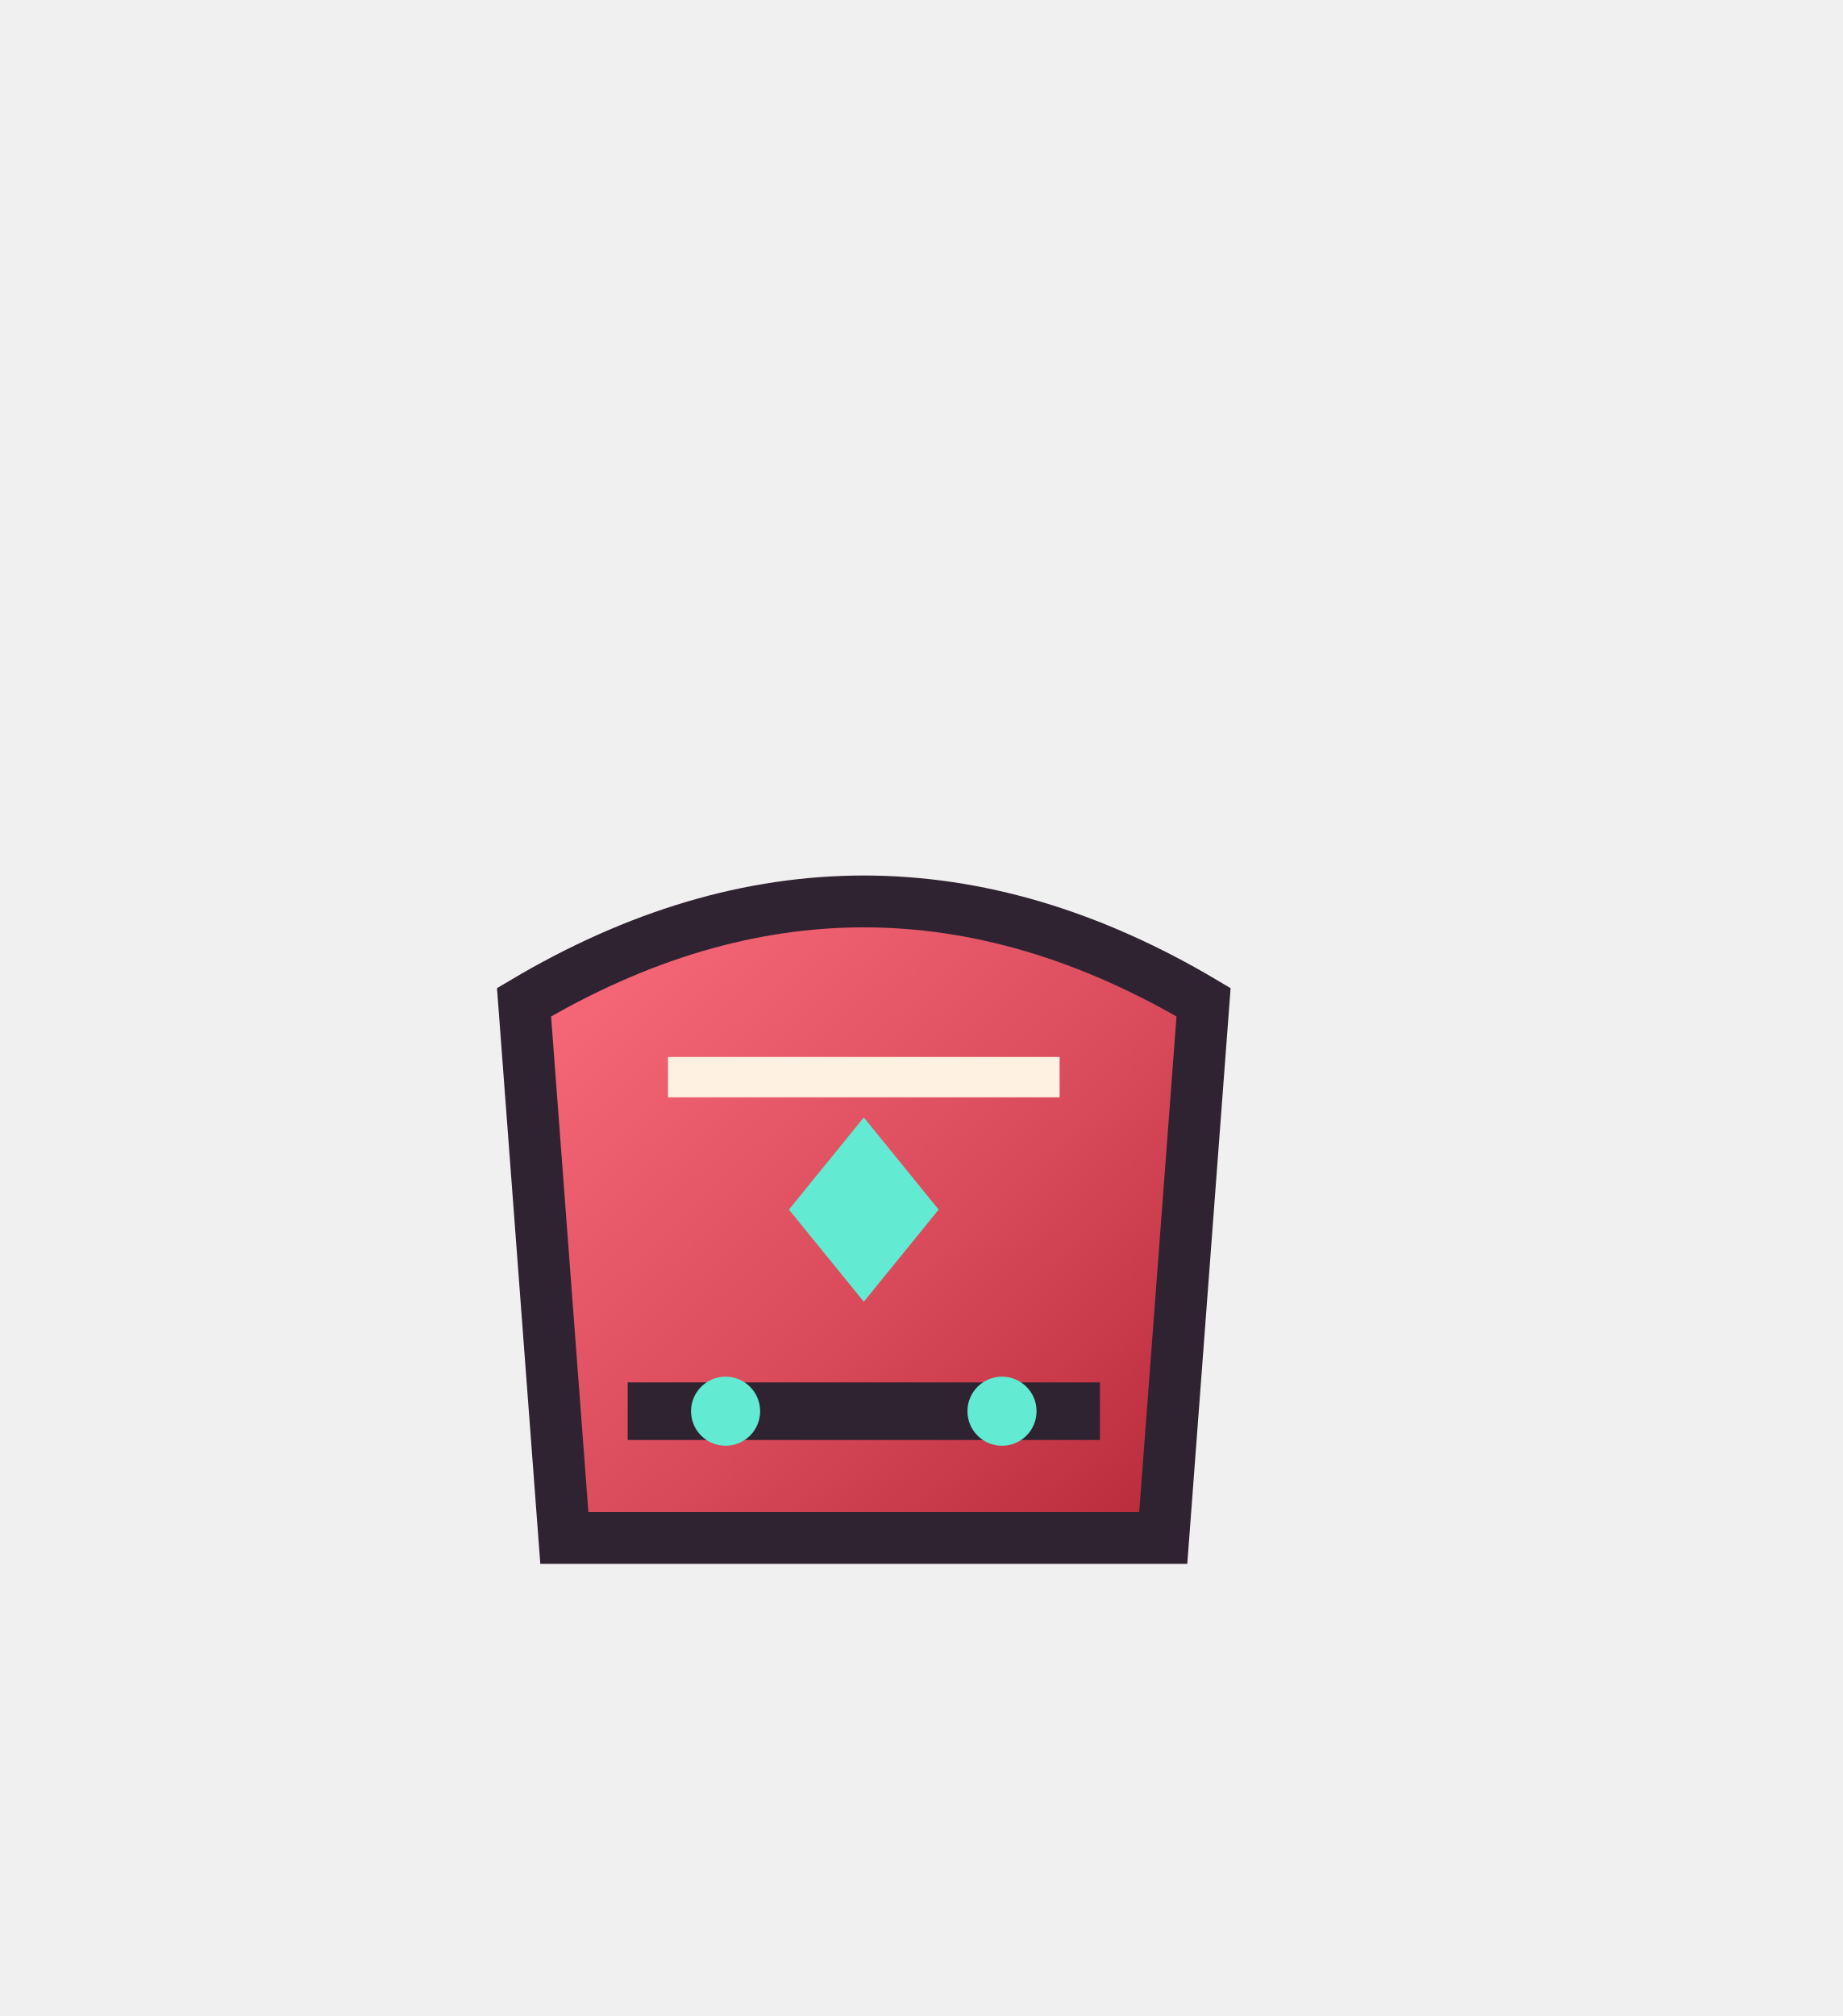
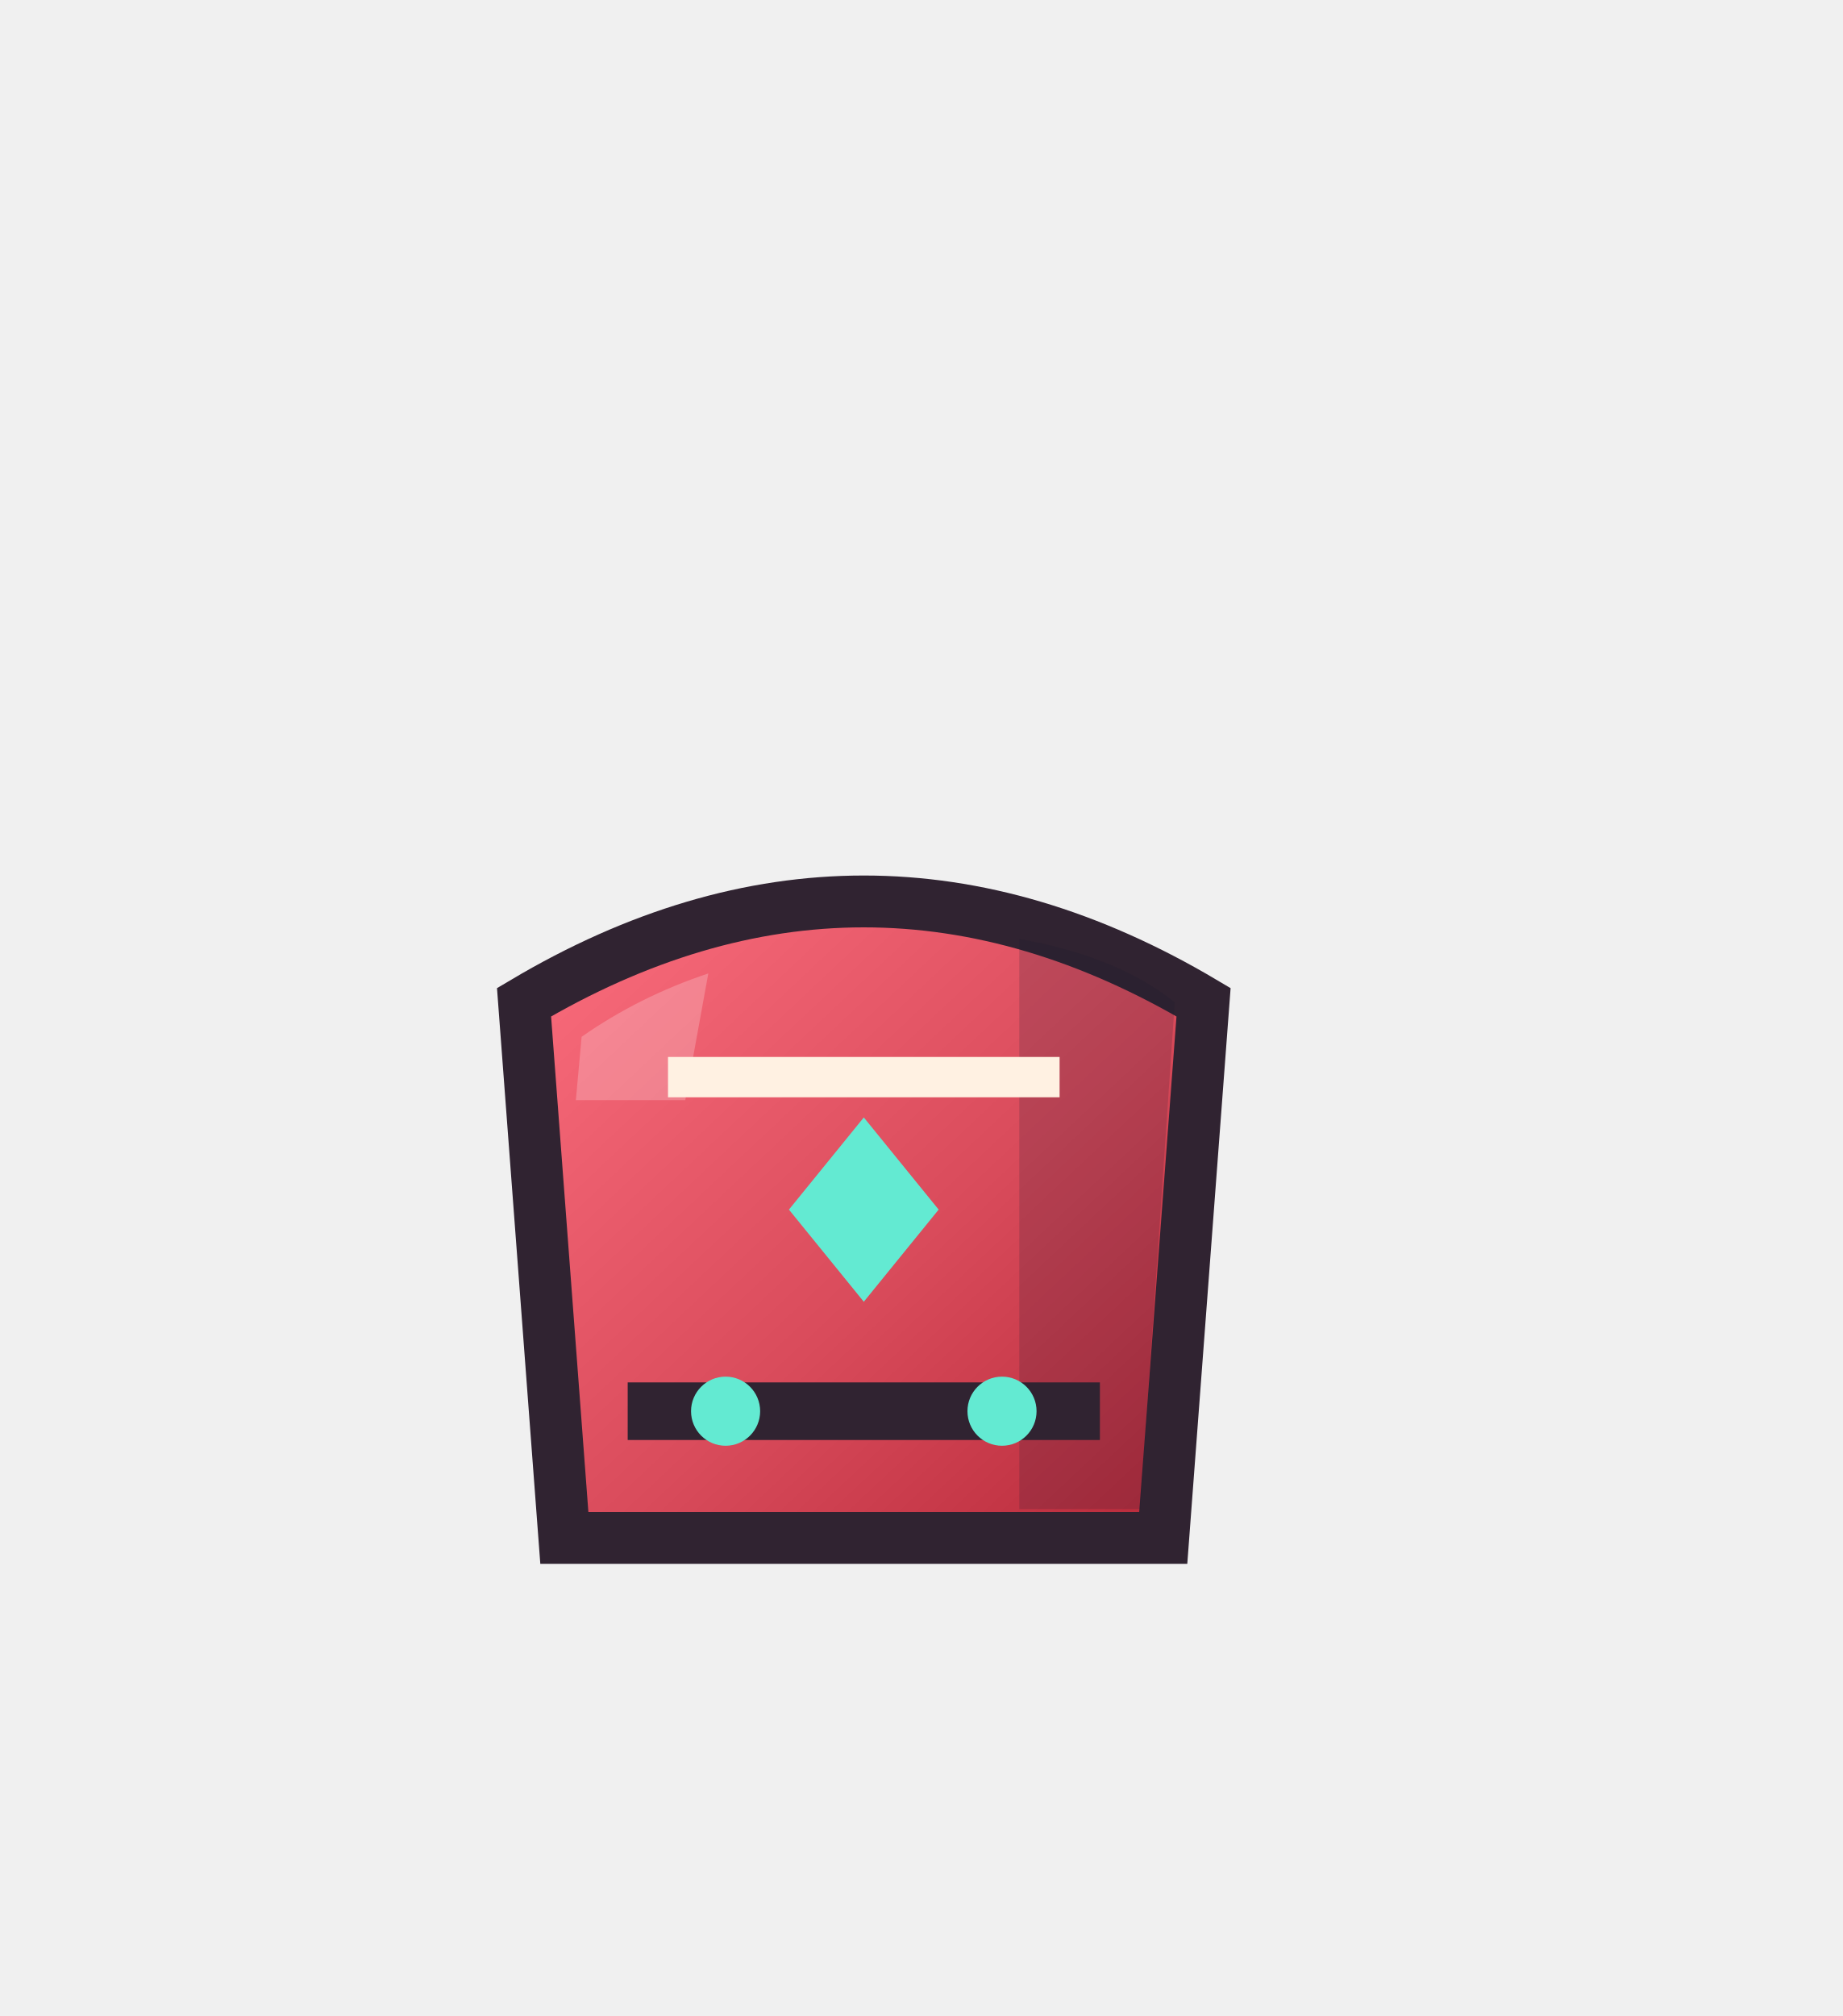
<svg xmlns="http://www.w3.org/2000/svg" viewBox="0 0 320 350">
  <defs>
    <linearGradient id="cloth5" x1="0" y1="0" x2="1" y2="1">
      <stop stop-color="#fc6e7e" />
      <stop offset=".56" stop-color="#d94b5b" />
      <stop offset="1" stop-color="#b62838" />
    </linearGradient>
    <linearGradient id="eye5" x1="0" y1="0" x2="0" y2="1">
      <stop stop-color="#fff1e2" />
      <stop offset="1" stop-color="#302331" />
    </linearGradient>
  </defs>
  <g class="body" data-layer="body">
    <path d="M91 174q59-35 118 0l-7 93H98Z" fill="url(#cloth5)" stroke="#302331" stroke-width="9" />
+     <path d="M177 163q17 3 27 11l-6 88h-21Z" fill="#17182b" opacity=".18" />
+     <path d="M101 180q10-7 22-11l-4 22h-19Z" fill="#fff" opacity=".22" />
    <path d="M116 187h68" stroke="#fff1e2" stroke-width="7" />
    <path d="m150 194 13 16-13 16-13-16Z" fill="#63ead2" />
    <path d="M109 245h82" stroke="#302331" stroke-width="10" />
    <circle cx="126" cy="245" r="6" fill="#63ead2" />
    <circle cx="174" cy="245" r="6" fill="#63ead2" />
  </g>
</svg>
